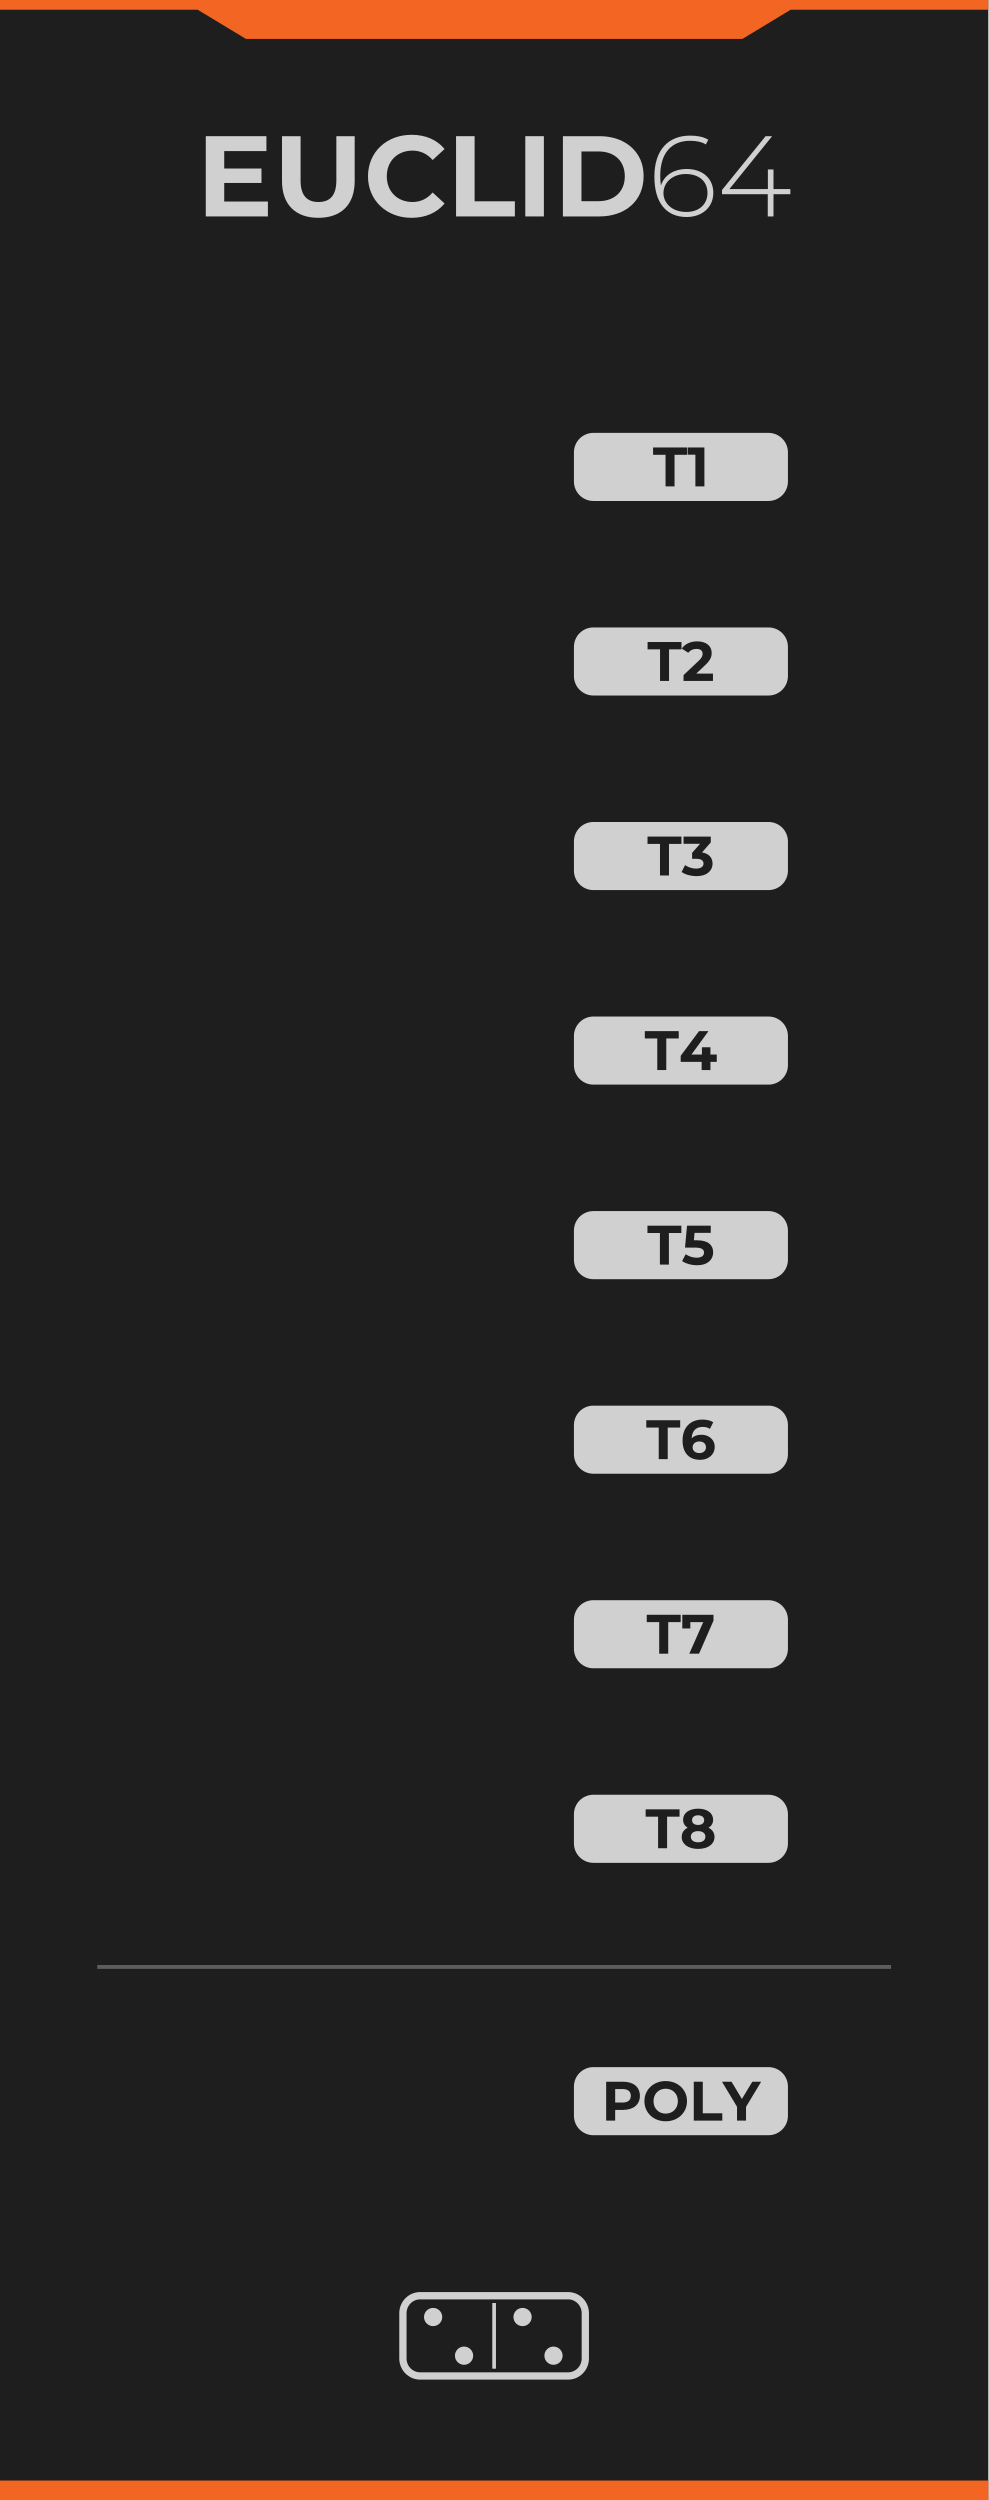
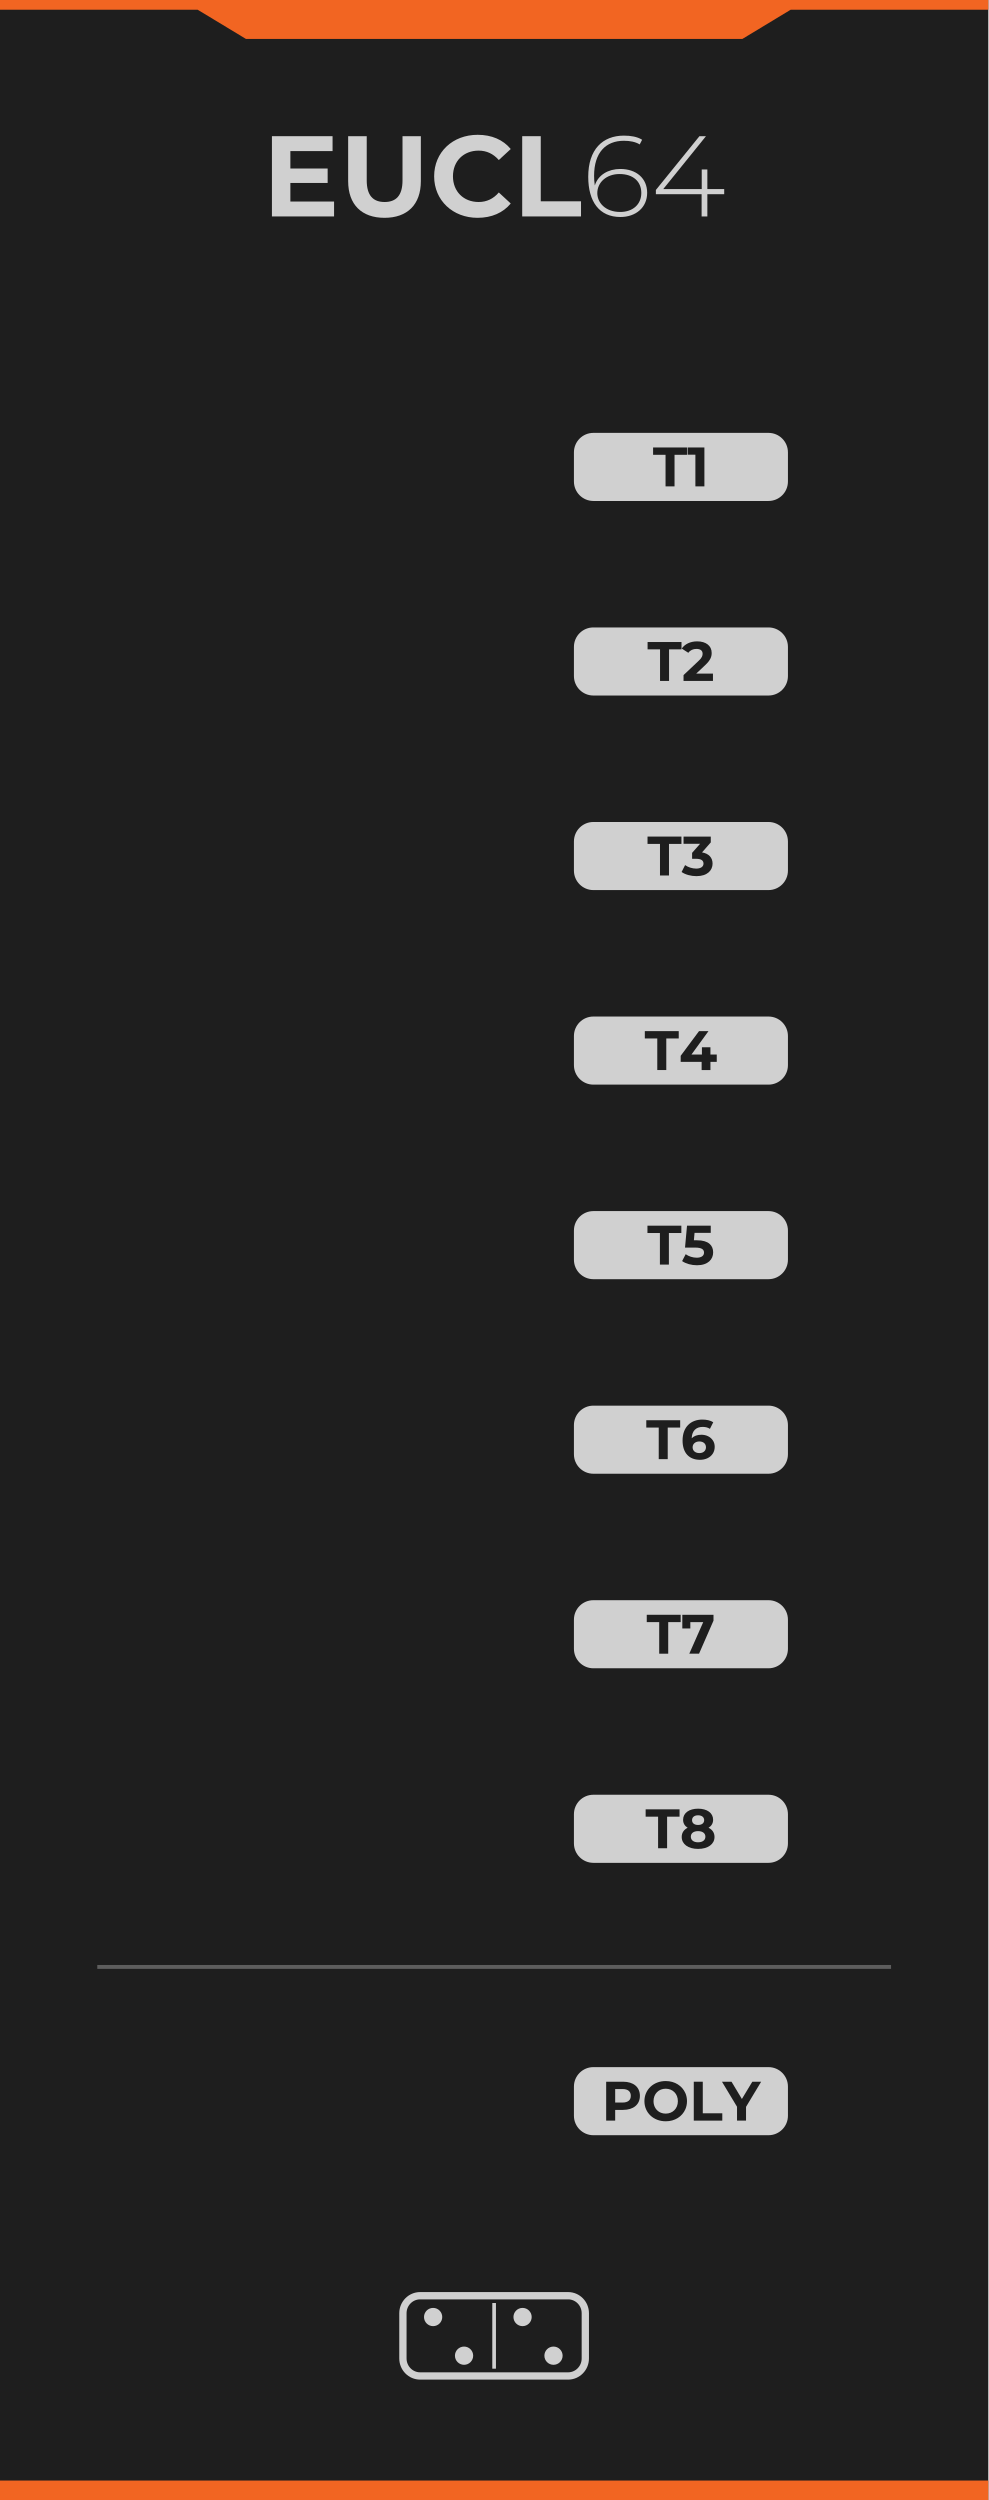
<svg xmlns="http://www.w3.org/2000/svg" width="50.8mm" height="128.5mm" viewBox="0 0 50.8 128.5">
  <rect width="50.8" height="128.5" fill="#1e1e1e" />
  <polygon points="     0,0 50.8,0 50.8,0.5     40.64,0.5 38.16,2.0 12.64,2.0 10.16,0.5     0,0.5   " fill="#f26522" />
  <rect x="0" y="127.5" width="50.8" height="1.0" fill="#f26522" />
  <g id="title">
-     <path fill="#d0d0d0" fill-rule="evenodd" d="M10.577 11.125H13.77V10.359H11.525V9.404H13.44V8.662H11.525V7.766H13.694V7.0H10.577Z" />
-     <path fill="#d0d0d0" fill-rule="evenodd" d="M16.363 11.196C17.534 11.196 18.231 10.52 18.231 9.31V7.0H17.288V9.275C17.288 10.06 16.951 10.383 16.369 10.383C15.788 10.383 15.45 10.06 15.45 9.275V7.0H14.495V9.31C14.495 10.52 15.193 11.196 16.363 11.196Z" />
-     <path fill="#d0d0d0" fill-rule="evenodd" d="M21.148 11.196C21.871 11.196 22.458 10.938 22.851 10.459L22.238 9.893C21.956 10.223 21.61 10.383 21.201 10.383C20.431 10.383 19.881 9.848 19.881 9.062C19.881 8.277 20.431 7.742 21.201 7.742C21.61 7.742 21.956 7.904 22.238 8.226L22.851 7.66C22.458 7.181 21.869 6.929 21.154 6.929C19.866 6.929 18.915 7.821 18.915 9.062C18.915 10.304 19.875 11.196 21.148 11.196Z" />
-     <path fill="#d0d0d0" fill-rule="evenodd" d="M23.441 11.125H26.464V10.347H24.395V7.0H23.441Z" />
-     <path fill="#d0d0d0" fill-rule="evenodd" d="M27 11.125H27.955V7.0H27Z" />
-     <path fill="#d0d0d0" fill-rule="evenodd" d="M28.933 11.125H30.807C32.15 11.125 33.081 10.312 33.081 9.062C33.081 8.642 32.985 8.279 32.793 7.972C32.408 7.359 31.702 7.0 30.807 7.0H28.933ZM29.887 10.341V7.784H30.76C31.585 7.784 32.115 8.273 32.115 9.062C32.115 9.84 31.585 10.341 30.76 10.341Z" />
-     <path fill="#d0d0d0" fill-rule="evenodd" d="M35.291 11.154C36.081 11.154 36.664 10.665 36.664 9.911C36.664 9.169 36.11 8.685 35.285 8.685C34.662 8.685 34.143 8.992 33.973 9.534C33.943 9.346 33.936 9.163 33.936 9.039C33.936 7.837 34.541 7.236 35.468 7.236C35.782 7.236 36.069 7.291 36.281 7.424L36.405 7.183C36.153 7.026 35.822 6.971 35.468 6.971C34.372 6.971 33.635 7.684 33.635 9.086C33.635 10.371 34.207 11.154 35.291 11.154ZM35.279 10.895C34.513 10.895 34.101 10.412 34.101 9.929C34.101 9.375 34.572 8.945 35.244 8.945C35.943 8.945 36.364 9.328 36.364 9.917C36.364 10.506 35.928 10.895 35.279 10.895Z" />
-     <path fill="#d0d0d0" fill-rule="evenodd" d="M37.112 9.982H39.463V11.125H39.758V9.982H40.624V9.717H39.758V8.709H39.469V9.717H37.492L39.687 7.0H39.351L37.112 9.764Z" />
+     <path fill="#d0d0d0" fill-rule="evenodd" d="M13.977 11.125H17.171V10.359H14.925V9.404H16.841V8.662H14.925V7.766H17.094V7.0H13.977Z" />
+     <path fill="#d0d0d0" fill-rule="evenodd" d="M19.763 11.196C20.934 11.196 21.632 10.52 21.632 9.31V7.0H20.689V9.275C20.689 10.06 20.351 10.383 19.769 10.383C19.188 10.383 18.85 10.06 18.85 9.275V7.0H17.895V9.31C17.895 10.52 18.593 11.196 19.763 11.196Z" />
+     <path fill="#d0d0d0" fill-rule="evenodd" d="M24.548 11.196C25.271 11.196 25.859 10.938 26.252 10.459L25.639 9.893C25.356 10.223 25.01 10.383 24.602 10.383C23.832 10.383 23.282 9.848 23.282 9.062C23.282 8.277 23.832 7.742 24.602 7.742C25.01 7.742 25.356 7.904 25.639 8.226L26.252 7.66C25.859 7.181 25.269 6.929 24.554 6.929C23.266 6.929 22.315 7.821 22.315 9.062C22.315 10.304 23.276 11.196 24.548 11.196Z" />
+     <path fill="#d0d0d0" fill-rule="evenodd" d="M26.841 11.125H29.864V10.347H27.795V7.0H26.841Z" />
+     <path fill="#d0d0d0" fill-rule="evenodd" d="M31.891 11.154C32.681 11.154 33.264 10.665 33.264 9.911C33.264 9.169 32.71 8.685 31.885 8.685C31.261 8.685 30.743 8.992 30.573 9.534C30.543 9.346 30.536 9.163 30.536 9.039C30.536 7.837 31.141 7.236 32.068 7.236C32.382 7.236 32.669 7.291 32.881 7.424L33.005 7.183C32.753 7.026 32.421 6.971 32.068 6.971C30.972 6.971 30.235 7.684 30.235 9.086C30.235 10.371 30.807 11.154 31.891 11.154ZM31.879 10.895C31.113 10.895 30.701 10.412 30.701 9.929C30.701 9.375 31.172 8.945 31.844 8.945C32.543 8.945 32.963 9.328 32.963 9.917C32.963 10.506 32.527 10.895 31.879 10.895Z" />
+     <path fill="#d0d0d0" fill-rule="evenodd" d="M33.712 9.982H36.063V11.125H36.358V9.982H37.224V9.717H36.358V8.709H36.069V9.717H34.092L36.287 7.0H35.951L33.712 9.764Z" />
  </g>
  <rect x="29.5" y="22.25" width="11" height="3.5" rx="1.0" fill="#d0d0d0" />
  <g transform="translate(29.5, 0)">
    <path fill="#1e1e1e" fill-rule="evenodd" d="M4.709 25.0H5.171V23.377H5.811V23.0H4.069V23.377H4.709Z" />
    <path fill="#1e1e1e" fill-rule="evenodd" d="M6.243 25.0H6.706V23.0H5.843V23.371H6.243Z" />
  </g>
  <rect x="29.5" y="32.25" width="11" height="3.5" rx="1.0" fill="#d0d0d0" />
  <g transform="translate(29.5, 0)">
    <path fill="#1e1e1e" fill-rule="evenodd" d="M4.426 35.0H4.889V33.377H5.529V33.0H3.786V33.377H4.426Z" />
    <path fill="#1e1e1e" fill-rule="evenodd" d="M5.634 35.0H7.146V34.623H6.285L6.746 34.189C7.026 33.926 7.08 33.751 7.08 33.557C7.08 33.191 6.783 32.966 6.337 32.966C5.979 32.966 5.695 33.109 5.543 33.337L5.88 33.554C5.979 33.417 6.127 33.354 6.294 33.354C6.504 33.354 6.614 33.443 6.614 33.603C6.614 33.694 6.589 33.806 6.406 33.971L5.634 34.7Z" />
  </g>
  <rect x="29.5" y="42.25" width="11" height="3.5" rx="1.0" fill="#d0d0d0" />
  <g transform="translate(29.5, 0)">
    <path fill="#1e1e1e" fill-rule="evenodd" d="M4.423 45.0H4.886V43.377H5.526V43.0H3.783V43.377H4.423Z" />
    <path fill="#1e1e1e" fill-rule="evenodd" d="M6.297 45.034C6.869 45.034 7.126 44.726 7.126 44.389C7.126 44.094 6.942 43.872 6.584 43.813L7.034 43.3V43.0H5.634V43.371H6.485L6.074 43.837V44.143H6.286C6.549 44.143 6.66 44.236 6.66 44.389C6.66 44.549 6.518 44.646 6.286 44.646C6.08 44.646 5.867 44.576 5.714 44.466L5.534 44.82C5.725 44.957 6.019 45.034 6.297 45.034Z" />
  </g>
  <rect x="29.5" y="52.25" width="11" height="3.5" rx="1.0" fill="#d0d0d0" />
  <g transform="translate(29.5, 0)">
    <path fill="#1e1e1e" fill-rule="evenodd" d="M4.284 55.0H4.747V53.377H5.387V53.0H3.644V53.377H4.284Z" />
    <path fill="#1e1e1e" fill-rule="evenodd" d="M5.487 54.58H6.564V55.0H7.016V54.58H7.341V54.203H7.016V53.829H6.579V54.203H6.041L6.916 53.0H6.43L5.487 54.269Z" />
  </g>
  <rect x="29.5" y="62.25" width="11" height="3.5" rx="1.0" fill="#d0d0d0" />
  <g transform="translate(29.5, 0)">
    <path fill="#1e1e1e" fill-rule="evenodd" d="M4.419 65.0H4.881V63.377H5.521V63.0H3.779V63.377H4.419Z" />
    <path fill="#1e1e1e" fill-rule="evenodd" d="M6.324 65.034C6.896 65.034 7.156 64.726 7.156 64.371C7.156 64.017 6.924 63.751 6.33 63.751H6.166L6.2 63.371H7.033V63.0H5.813L5.71 64.126H6.221C6.587 64.126 6.687 64.231 6.687 64.386C6.687 64.55 6.545 64.646 6.313 64.646C6.107 64.646 5.897 64.576 5.744 64.466L5.561 64.82C5.756 64.957 6.046 65.034 6.324 65.034Z" />
  </g>
  <rect x="29.5" y="72.25" width="11" height="3.5" rx="1.0" fill="#d0d0d0" />
  <g transform="translate(29.5, 0)">
    <path fill="#1e1e1e" fill-rule="evenodd" d="M4.359 75.0H4.821V73.377H5.461V73.0H3.719V73.377H4.359Z" />
    <path fill="#1e1e1e" fill-rule="evenodd" d="M6.479 75.034C6.621 75.034 6.75 75.007 6.863 74.953C7.09 74.844 7.236 74.639 7.236 74.369C7.236 74.243 7.205 74.133 7.143 74.04C7.019 73.853 6.806 73.746 6.547 73.746C6.34 73.746 6.172 73.807 6.054 73.926L6.054 73.908C6.074 73.535 6.286 73.343 6.616 73.343C6.753 73.343 6.88 73.367 6.99 73.443L7.161 73.103C7.02 73.011 6.818 72.966 6.604 72.966C6.004 72.966 5.584 73.351 5.584 74.043C5.584 74.689 5.93 75.034 6.479 75.034ZM6.453 74.689C6.23 74.689 6.101 74.563 6.101 74.391C6.101 74.214 6.241 74.091 6.447 74.091C6.653 74.091 6.787 74.209 6.787 74.391C6.787 74.569 6.647 74.689 6.453 74.689Z" />
  </g>
  <rect x="29.5" y="82.25" width="11" height="3.5" rx="1.0" fill="#d0d0d0" />
  <g transform="translate(29.5, 0)">
    <path fill="#1e1e1e" fill-rule="evenodd" d="M4.383 85.0H4.846V83.377H5.486V83.0H3.743V83.377H4.383Z" />
    <path fill="#1e1e1e" fill-rule="evenodd" d="M5.929 85.0H6.431L7.174 83.3V83.0H5.571V83.703H5.983V83.377H6.646Z" />
  </g>
  <rect x="29.5" y="92.25" width="11" height="3.5" rx="1.0" fill="#d0d0d0" />
  <g transform="translate(29.5, 0)">
    <path fill="#1e1e1e" fill-rule="evenodd" d="M4.326 95.0H4.789V93.377H5.429V93.0H3.686V93.377H4.326Z" />
    <path fill="#1e1e1e" fill-rule="evenodd" d="M6.38 95.034C6.889 95.034 7.226 94.791 7.226 94.42C7.226 94.205 7.114 94.044 6.92 93.947C7.069 93.855 7.154 93.715 7.154 93.537C7.154 93.183 6.843 92.966 6.38 92.966C5.929 92.966 5.611 93.183 5.611 93.537C5.611 93.715 5.696 93.855 5.845 93.947C5.652 94.044 5.54 94.204 5.54 94.42C5.54 94.791 5.877 95.034 6.38 95.034ZM6.38 93.803C6.19 93.803 6.071 93.71 6.071 93.557C6.071 93.397 6.197 93.306 6.38 93.306C6.567 93.306 6.694 93.397 6.694 93.557C6.694 93.71 6.574 93.803 6.38 93.803ZM6.38 94.694C6.151 94.694 6.009 94.585 6.009 94.406C6.009 94.227 6.151 94.12 6.38 94.12C6.612 94.12 6.757 94.227 6.757 94.406C6.757 94.585 6.612 94.694 6.38 94.694Z" />
  </g>
  <rect x="5.0" y="101.0" width="40.8" height="0.2" fill="#d0d0d0" opacity="0.35" />
  <rect x="29.5" y="106.25" width="11" height="3.5" rx="1.0" fill="#d0d0d0" />
  <g transform="translate(29.5, 0)">
    <path fill="#1e1e1e" fill-rule="evenodd" d="M1.657 109.0H2.12V108.449H2.523C3.06 108.449 3.391 108.171 3.391 107.726C3.391 107.274 3.06 107.0 2.523 107.0H1.657ZM2.497 107.377C2.783 107.377 2.923 107.505 2.923 107.726C2.923 107.943 2.783 108.071 2.497 108.071H2.12V107.377Z" />
    <path fill="#1e1e1e" fill-rule="evenodd" d="M4.72 109.034C5.189 109.034 5.563 108.793 5.729 108.413C5.84 108.158 5.838 107.835 5.729 107.587C5.563 107.213 5.191 106.966 4.717 106.966C4.092 106.966 3.623 107.406 3.623 108.0C3.623 108.594 4.088 109.034 4.72 109.034ZM4.717 108.64C4.628 108.64 4.545 108.625 4.469 108.594C4.24 108.503 4.091 108.28 4.091 108.0C4.091 107.619 4.359 107.36 4.717 107.36C5.075 107.36 5.343 107.619 5.343 108.0C5.343 108.381 5.075 108.64 4.717 108.64Z" />
    <path fill="#1e1e1e" fill-rule="evenodd" d="M6.16 109.0H7.626V108.623H6.623V107.0H6.16Z" />
    <path fill="#1e1e1e" fill-rule="evenodd" d="M8.383 109.0H8.846V108.292L9.623 107.0H9.169L8.633 107.888L8.1 107.0H7.609L8.383 108.287Z" />
  </g>
  <g transform="translate(20.71,118.0) scale(0.75)">
    <rect x="0" y="0" width="12.5" height="5.5" rx="1.18" ry="1.2" fill="none" stroke="#d0d0d0" stroke-width="0.5" />
    <rect x="6.125" y="0.5" width="0.25" height="4.5" fill="#d0d0d0" />
    <circle cx="2.07" cy="1.46" r="0.625" fill="#d0d0d0" />
    <circle cx="4.19" cy="4.11" r="0.625" fill="#d0d0d0" />
    <circle cx="8.20" cy="1.46" r="0.625" fill="#d0d0d0" />
    <circle cx="10.32" cy="4.11" r="0.625" fill="#d0d0d0" />
  </g>
</svg>
